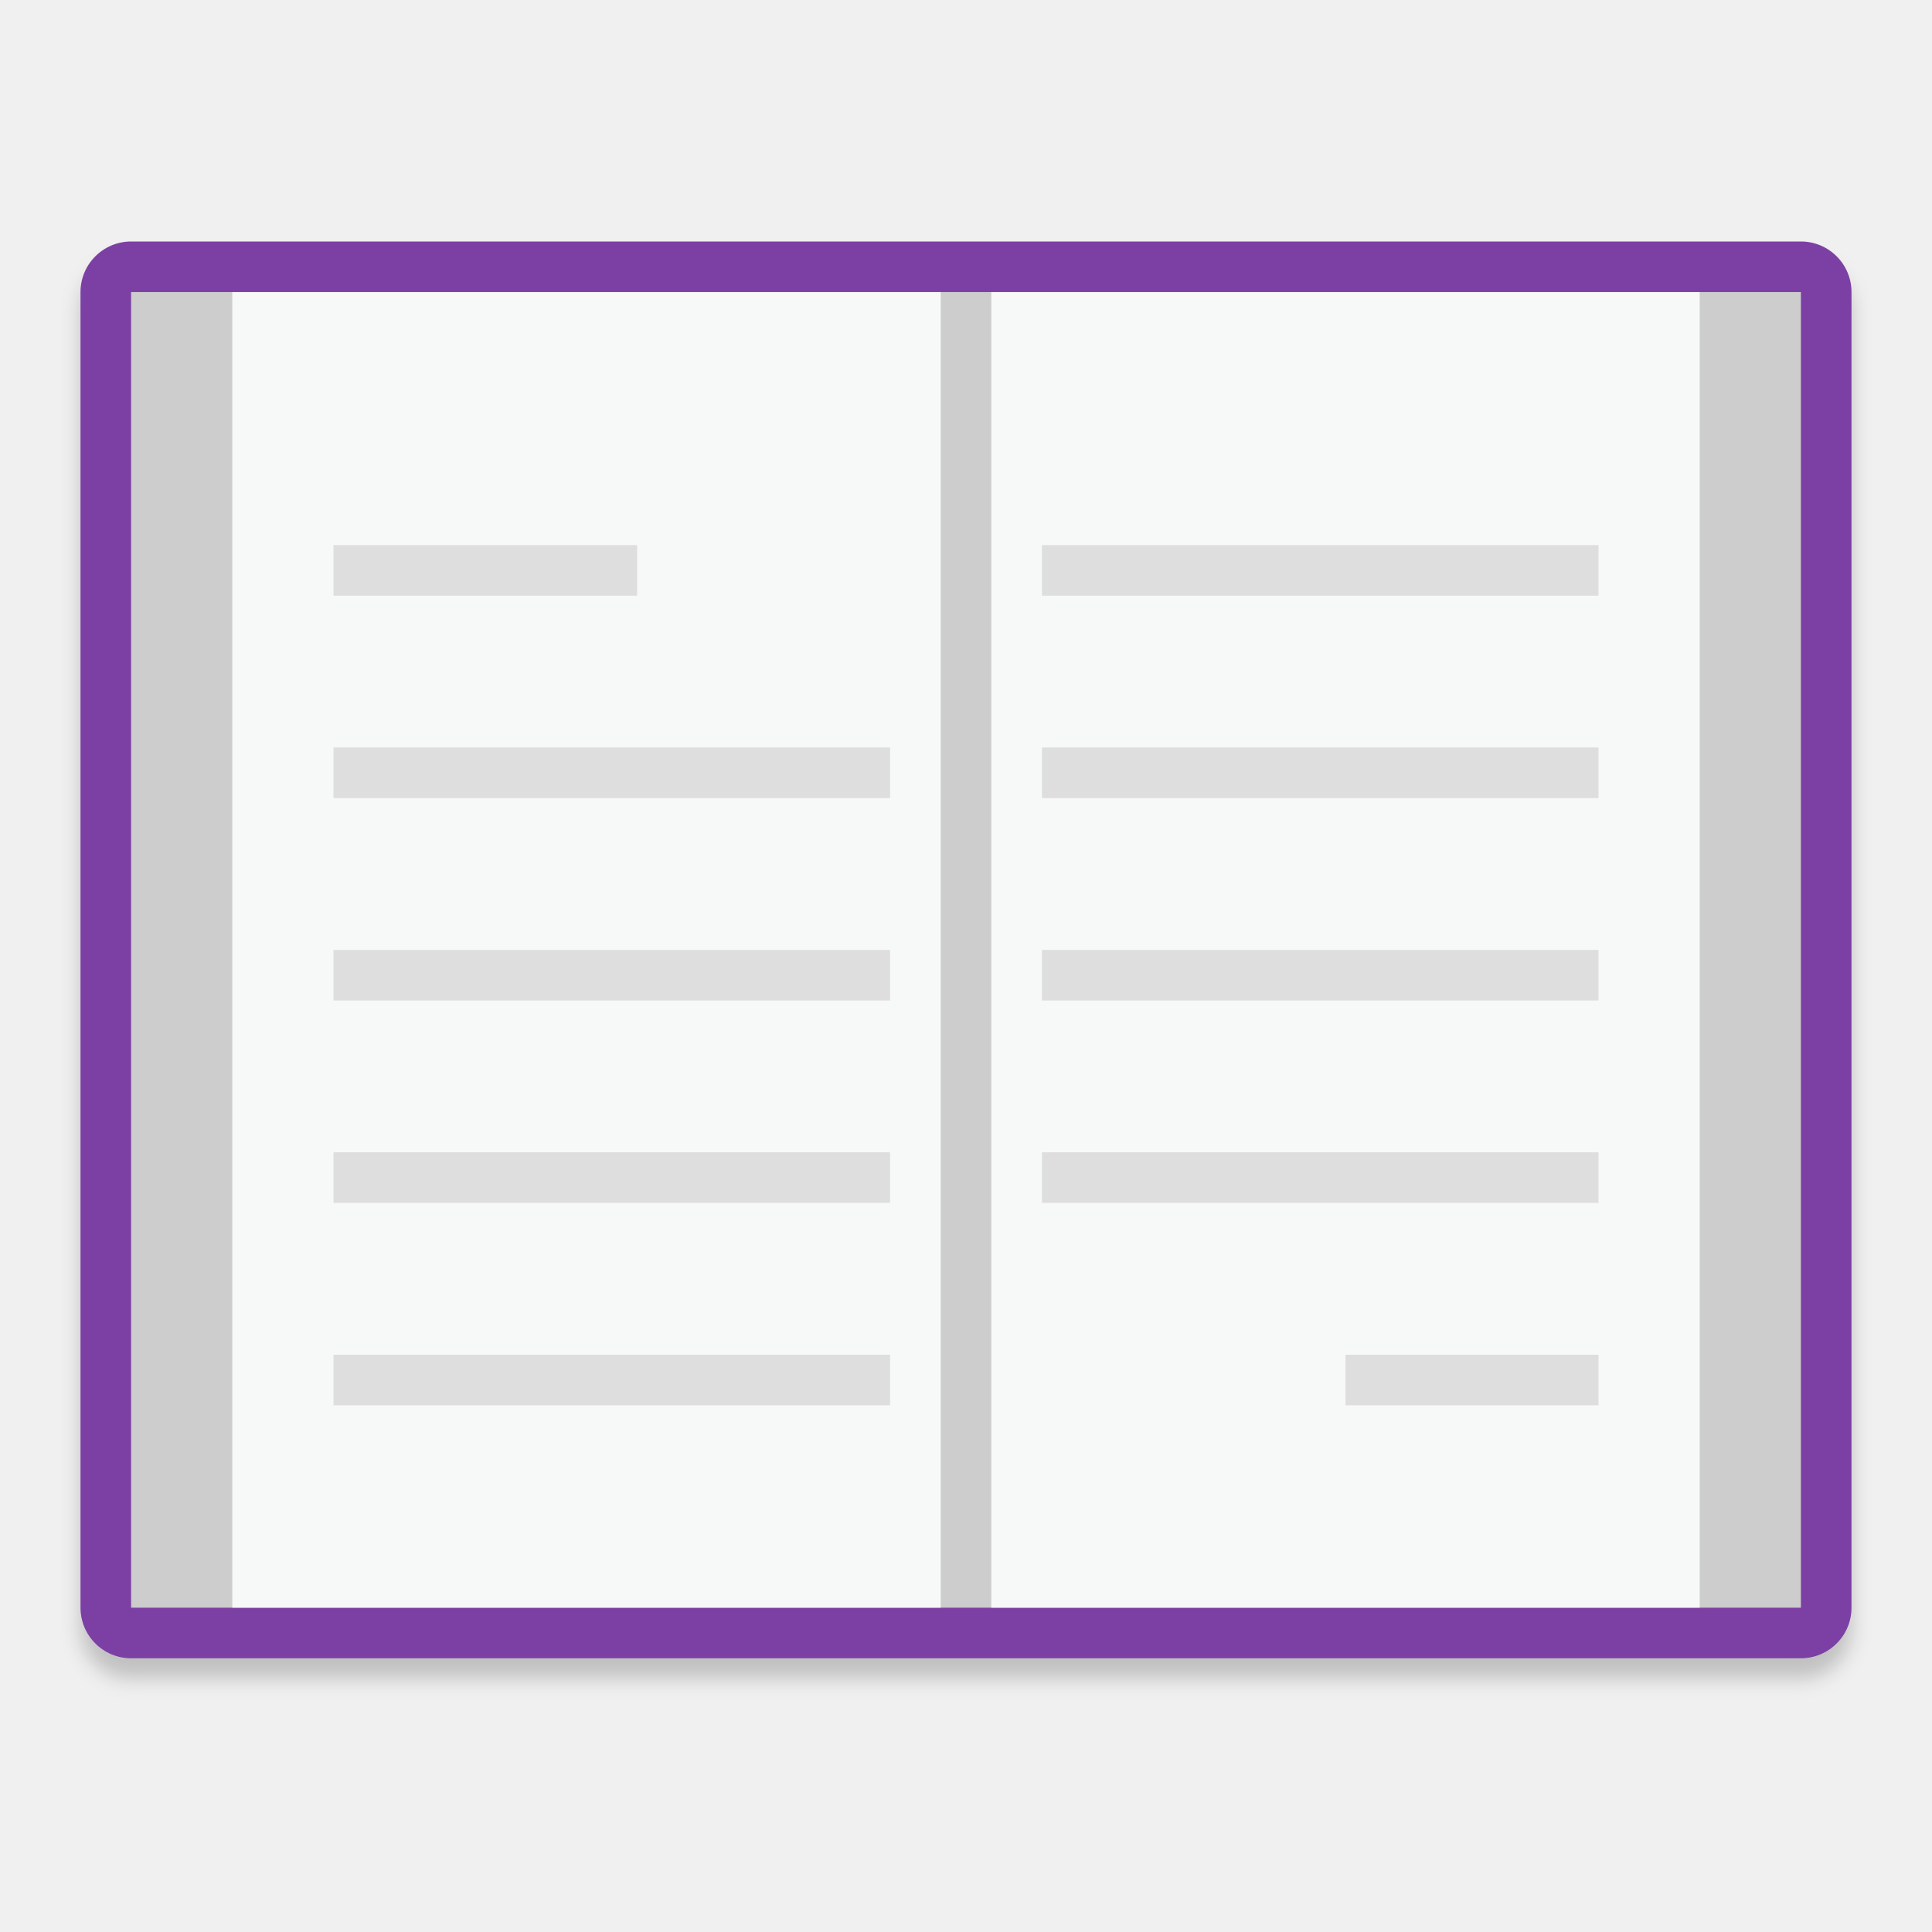
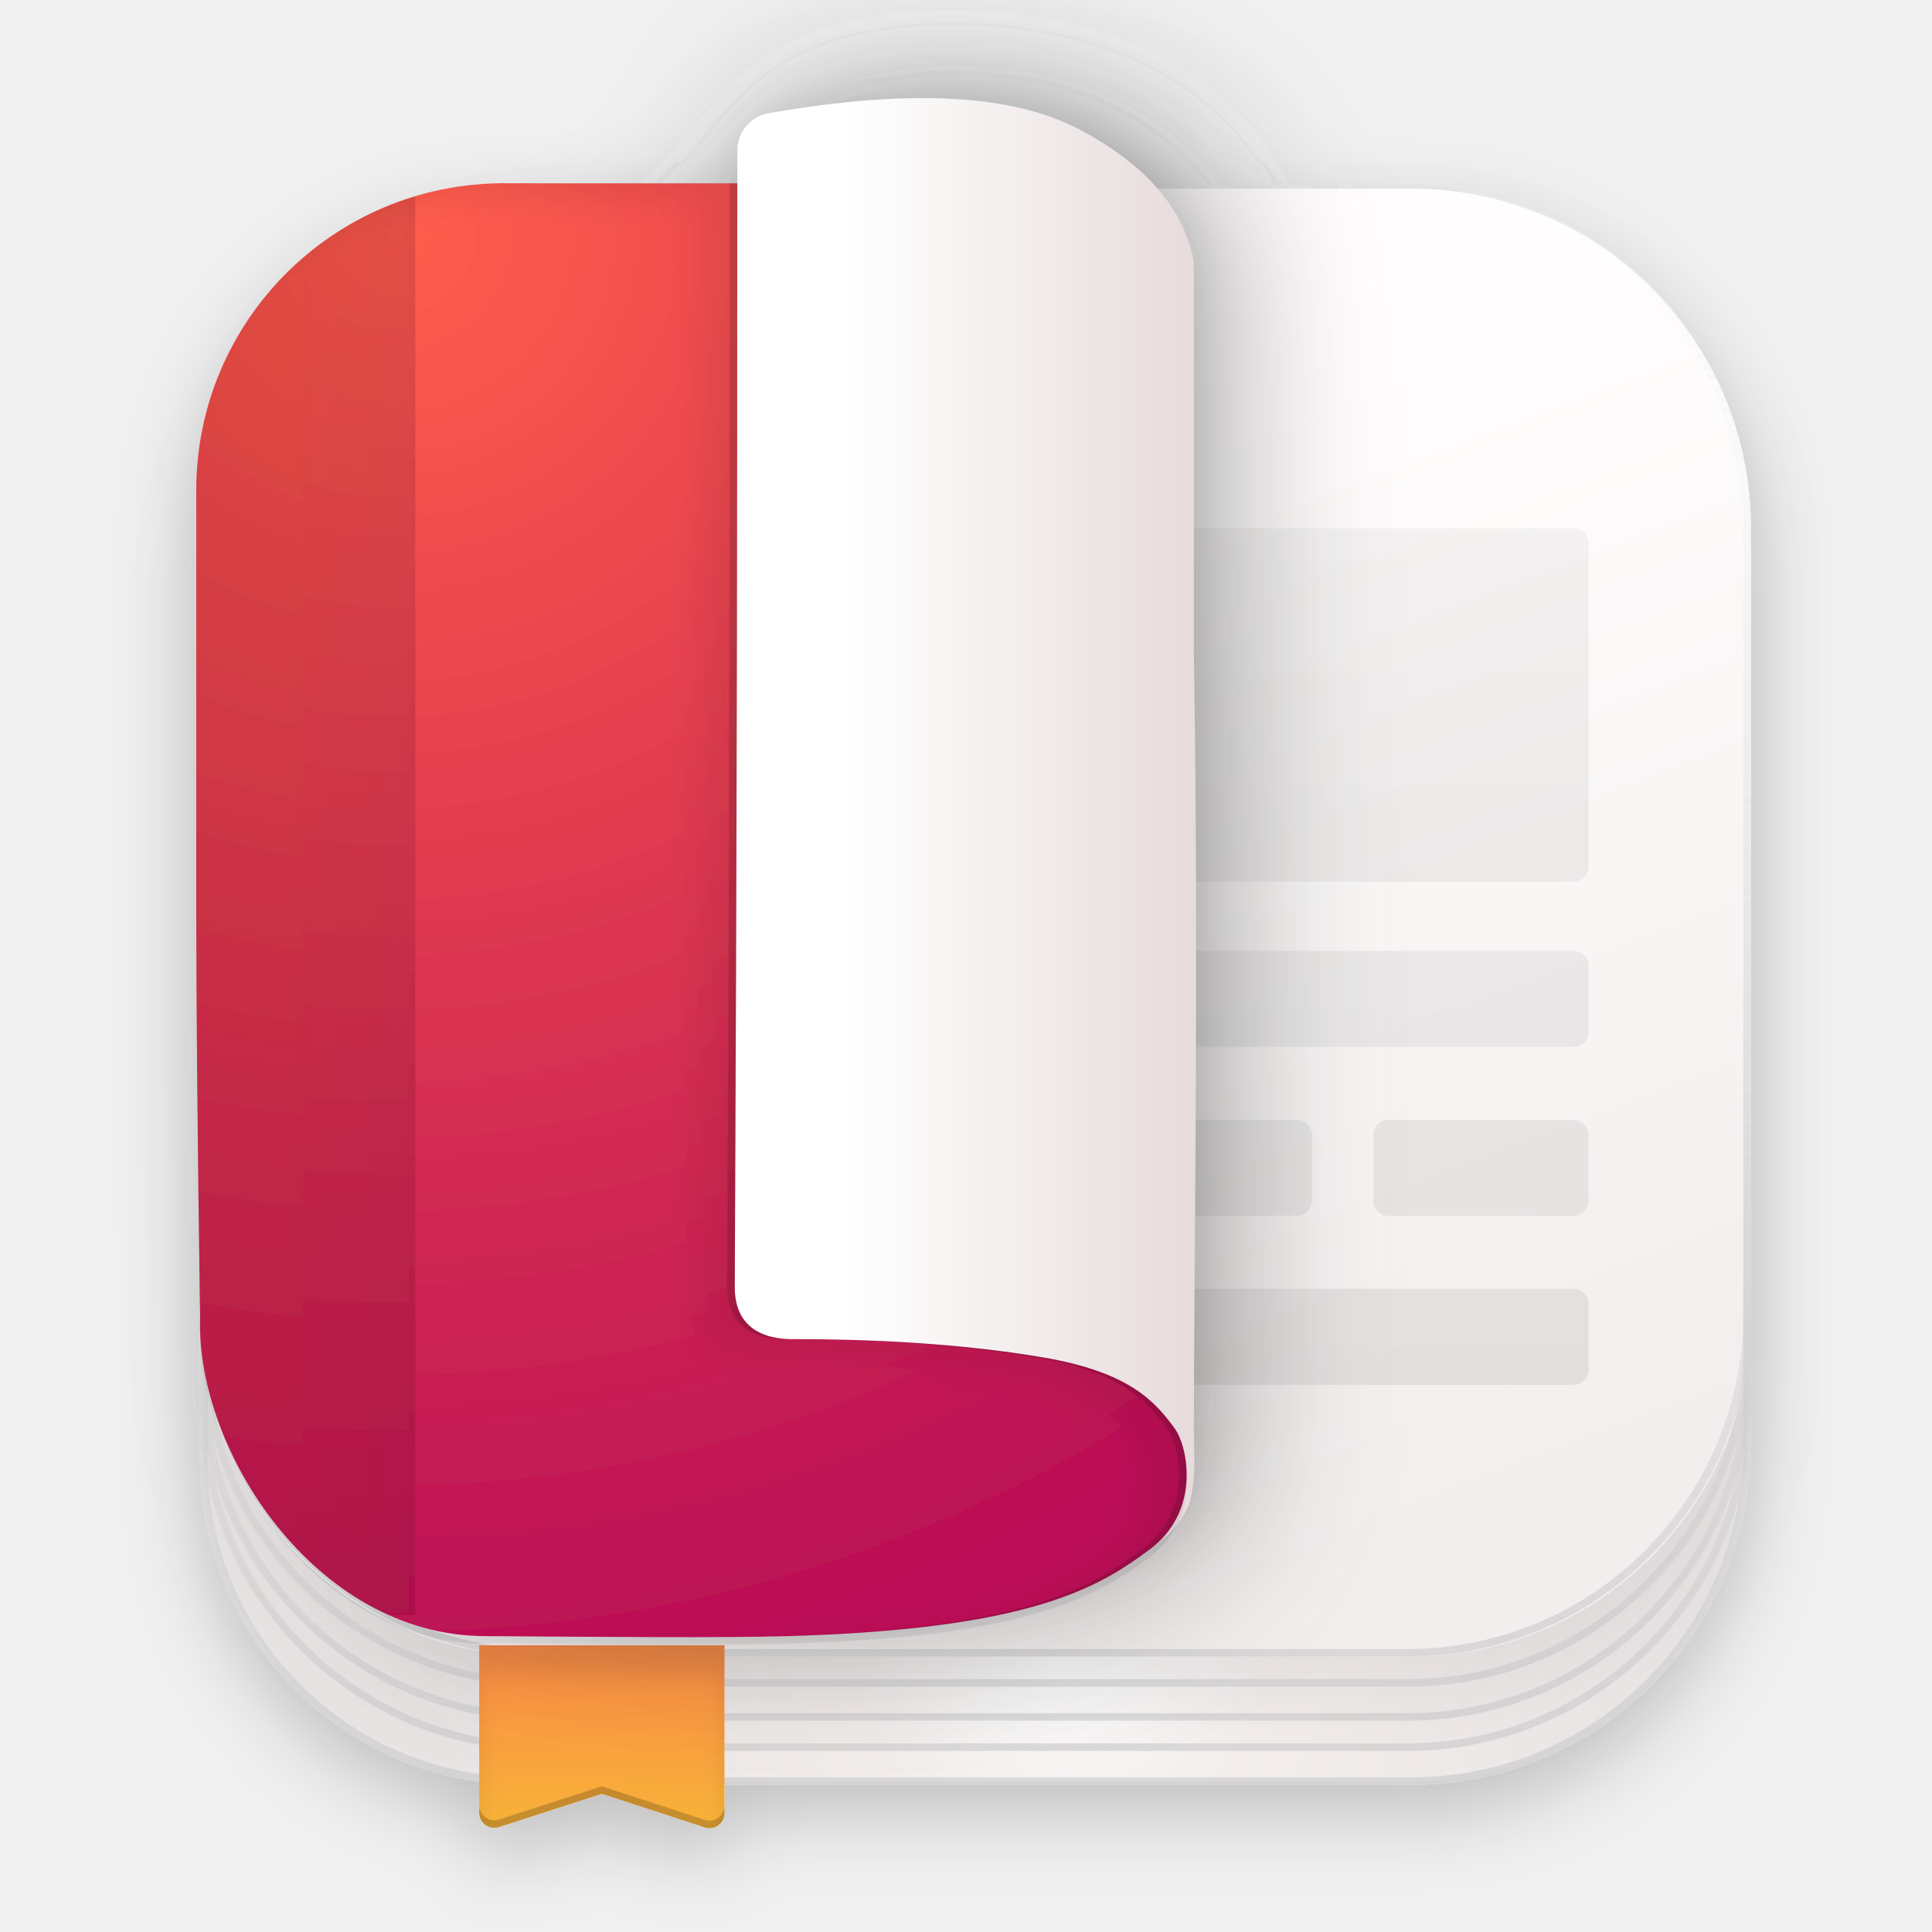
- <svg xmlns="http://www.w3.org/2000/svg" width="96px" height="96px" viewBox="0 0 96 96" version="1.1">
+ <svg xmlns="http://www.w3.org/2000/svg" xmlns:xlink="http://www.w3.org/1999/xlink" width="256" height="256" viewBox="0 0 256 256">
  <defs>
-     <filter x="-4.2%" y="-4.2%" width="108.3%" height="108.3%" filterUnits="objectBoundingBox" id="filter-1">
-       <feOffset dx="0" dy="1" in="SourceAlpha" result="shadowOffsetOuter1" />
-       <feGaussianBlur stdDeviation="0.5" in="shadowOffsetOuter1" result="shadowBlurOuter1" />
-       <feColorMatrix values="0 0 0 0 0   0 0 0 0 0   0 0 0 0 0  0 0 0 0.2 0" type="matrix" in="shadowBlurOuter1" result="shadowMatrixOuter1" />
+     <filter id="deepin-document-viewer-a" width="136.9%" height="132.6%" x="-18.4%" y="-20.9%" filterUnits="objectBoundingBox">
+       <feOffset dy="4" in="SourceAlpha" result="shadowOffsetOuter1" />
+       <feGaussianBlur in="shadowOffsetOuter1" result="shadowBlurOuter1" stdDeviation="5" />
+       <feComposite in="shadowBlurOuter1" in2="SourceAlpha" operator="out" result="shadowBlurOuter1" />
+       <feColorMatrix in="shadowBlurOuter1" result="shadowMatrixOuter1" values="0 0 0 0 0   0 0 0 0 0   0 0 0 0 0  0 0 0 0.2 0" />
      <feMerge>
        <feMergeNode in="shadowMatrixOuter1" />
        <feMergeNode in="SourceGraphic" />
      </feMerge>
    </filter>
+     <radialGradient id="deepin-document-viewer-b" cx="55.921%" cy="91.92%" r="40.243%" fx="55.921%" fy="91.92%" gradientTransform="matrix(.0096 .97159 -1.03117 .00962 1.502 .367)">
+       <stop offset=".082%" stop-color="#FFF" />
+       <stop offset="32.699%" stop-color="#F4EEEE" />
+       <stop offset="100%" stop-color="#E9E4E4" />
+     </radialGradient>
+     <linearGradient id="deepin-document-viewer-c" x1="50%" x2="50%" y1="0%" y2="100%">
+       <stop offset="0%" stop-color="#FFF" stop-opacity="0" />
+       <stop offset="100%" stop-color="#C4C4C4" stop-opacity=".554" />
+     </linearGradient>
+     <linearGradient id="deepin-document-viewer-f" x1="64.187%" x2="92.771%" y1="15.499%" y2="87.095%">
+       <stop offset="0%" stop-color="#FFFDFD" />
+       <stop offset="100%" stop-color="#F2EEEE" />
+     </linearGradient>
+     <path id="deepin-document-viewer-e" d="M50.5,12 L161,12 C185.853,12 206,32.147 206,57 L206,161.5 C206,186.353 185.853,206.5 161,206.5 L45.5,206.5 C20.647,206.5 0.5,186.353 0.5,161.5 L0.5,62 C0.5,34.386 22.886,12 50.5,12 Z" />
+     <filter id="deepin-document-viewer-d" width="119%" height="120.1%" x="-9.5%" y="-6.9%" filterUnits="objectBoundingBox">
+       <feOffset dy="6" in="SourceAlpha" result="shadowOffsetOuter1" />
+       <feGaussianBlur in="shadowOffsetOuter1" result="shadowBlurOuter1" stdDeviation="5.5" />
+       <feColorMatrix in="shadowBlurOuter1" values="0 0 0 0 0   0 0 0 0 0   0 0 0 0 0  0 0 0 0.06 0" />
+     </filter>
+     <linearGradient id="deepin-document-viewer-g" x1="50%" x2="50%" y1="0%" y2="100%">
+       <stop offset="0%" stop-color="#FFF" stop-opacity="0" />
+       <stop offset="100%" stop-color="#C4C4C4" stop-opacity=".554" />
+     </linearGradient>
+     <linearGradient id="deepin-document-viewer-h" x1="50%" x2="50%" y1="0%" y2="100%">
+       <stop offset="0%" stop-color="#FFF" stop-opacity="0" />
+       <stop offset="100%" stop-color="#C4C4C4" stop-opacity=".554" />
+     </linearGradient>
+     <linearGradient id="deepin-document-viewer-i" x1="50%" x2="50%" y1="0%" y2="100%">
+       <stop offset="0%" stop-color="#FFF" stop-opacity="0" />
+       <stop offset="100%" stop-color="#C4C4C4" stop-opacity=".554" />
+     </linearGradient>
+     <linearGradient id="deepin-document-viewer-j" x1="50%" x2="50%" y1="0%" y2="100%">
+       <stop offset="0%" stop-color="#FFF" stop-opacity="0" />
+       <stop offset="100%" stop-color="#C4C4C4" stop-opacity=".554" />
+     </linearGradient>
+     <linearGradient id="deepin-document-viewer-k" x1="50%" x2="50%" y1="0%" y2="100%">
+       <stop offset="0%" stop-color="#FE8B45" />
+       <stop offset="99.696%" stop-color="#F7B338" />
+     </linearGradient>
+     <path id="deepin-document-viewer-l" d="M37.5,205 L37.5,227.2 C37.5,228.305 38.395,229.2 39.5,229.2 C39.709,229.2 39.916,229.168 40.115,229.103 L53.75,224.695 L53.75,224.695 L67.379,229.144 C68.429,229.487 69.558,228.914 69.901,227.864 C69.967,227.663 70,227.454 70,227.243 L70,205 L70,205 L37.5,205 Z" />
+     <filter id="deepin-document-viewer-m" width="121.5%" height="125%" x="-10.8%" y="-14%" filterUnits="objectBoundingBox">
+       <feOffset dy="-1" in="SourceAlpha" result="shadowOffsetInner1" />
+       <feComposite in="shadowOffsetInner1" in2="SourceAlpha" k2="-1" k3="1" operator="arithmetic" result="shadowInnerInner1" />
+       <feColorMatrix in="shadowInnerInner1" result="shadowMatrixInner1" values="0 0 0 0 0   0 0 0 0 0   0 0 0 0 0  0 0 0 0.2 0" />
+       <feGaussianBlur in="SourceAlpha" result="shadowBlurInner2" stdDeviation="1.5" />
+       <feOffset dy="4" in="shadowBlurInner2" result="shadowOffsetInner2" />
+       <feComposite in="shadowOffsetInner2" in2="SourceAlpha" k2="-1" k3="1" operator="arithmetic" result="shadowInnerInner2" />
+       <feColorMatrix in="shadowInnerInner2" result="shadowMatrixInner2" values="0 0 0 0 0   0 0 0 0 0   0 0 0 0 0  0 0 0 0.08 0" />
+       <feMerge>
+         <feMergeNode in="shadowMatrixInner1" />
+         <feMergeNode in="shadowMatrixInner2" />
+       </feMerge>
+     </filter>
+     <linearGradient id="deepin-document-viewer-n" x1="50%" x2="50%" y1="0%" y2="100%">
+       <stop offset="0%" stop-opacity=".04" />
+       <stop offset="100%" stop-opacity=".07" />
+     </linearGradient>
+     <linearGradient id="deepin-document-viewer-q" x1="54.018%" x2="100%" y1="39.15%" y2="39.15%">
+       <stop offset="0%" stop-color="#FFF" />
+       <stop offset="100%" stop-color="#E7DBDB" />
+     </linearGradient>
+     <path id="deepin-document-viewer-p" d="M31,180.083 L31,197.865 L31,197.865 C59.798,200.288 75.292,201.5 77.48,201.5 C104.456,201.5 116.498,196.574 119.415,195.579 C121.091,195.008 126.22,192.796 128.781,190.332 C130.677,188.508 131.432,186.731 131.595,186.176 C132.547,182.936 132.195,179.605 132.195,176.254 C132.195,156.388 132.881,114.833 132.195,73.655 C132.195,69.283 132.195,51.969 132.195,21.714 C130.889,14.644 125.808,8.778 116.955,4.117 C108.105,-0.543 94.402,-1.247 75.846,2.004 C73.454,2.423 71.709,4.5 71.709,6.929 L71.709,15.883 L71.709,15.883 L31,40.72 L31,180.083 Z" />
+     <filter id="deepin-document-viewer-o" width="167%" height="133.7%" x="-28.6%" y="-16.9%" filterUnits="objectBoundingBox">
+       <feOffset dx="5" in="SourceAlpha" result="shadowOffsetOuter1" />
+       <feGaussianBlur in="shadowOffsetOuter1" result="shadowBlurOuter1" stdDeviation="10.5" />
+       <feColorMatrix in="shadowBlurOuter1" result="shadowMatrixOuter1" values="0 0 0 0 0.229   0 0 0 0 0.229   0 0 0 0 0.229  0 0 0 0.4 0" />
+       <feOffset dx="2" in="SourceAlpha" result="shadowOffsetOuter2" />
+       <feGaussianBlur in="shadowOffsetOuter2" result="shadowBlurOuter2" stdDeviation="2.5" />
+       <feColorMatrix in="shadowBlurOuter2" result="shadowMatrixOuter2" values="0 0 0 0 0   0 0 0 0 0   0 0 0 0 0  0 0 0 0.06 0" />
+       <feMerge>
+         <feMergeNode in="shadowMatrixOuter1" />
+         <feMergeNode in="shadowMatrixOuter2" />
+       </feMerge>
+     </filter>
+     <filter id="deepin-document-viewer-r" width="103.8%" height="102.6%" x="-1.9%" y="-1.3%" filterUnits="objectBoundingBox">
+       <feOffset dy="1" in="SourceAlpha" result="shadowOffsetOuter1" />
+       <feColorMatrix in="shadowOffsetOuter1" result="shadowMatrixOuter1" values="0 0 0 0 0   0 0 0 0 0   0 0 0 0 0  0 0 0 0.074 0" />
+       <feMerge>
+         <feMergeNode in="shadowMatrixOuter1" />
+         <feMergeNode in="SourceGraphic" />
+       </feMerge>
+     </filter>
+     <radialGradient id="deepin-document-viewer-t" cx="19.953%" cy="2.931%" r="149.099%" fx="19.953%" fy="2.931%" gradientTransform="scale(1 .68114) rotate(68.59 .19 .036)">
+       <stop offset="0%" stop-color="#FF5E4D" />
+       <stop offset="100%" stop-color="#BA0E55" />
+     </radialGradient>
+     <path id="deepin-document-viewer-s" d="M40.739,0.286 C46.855,0.286 52.971,0.286 59.086,0.286 C59.086,0.286 63.513,0.286 71.696,0.286 C71.696,90.837 71.36,139.602 71.36,146.582 C71.36,153.774 78.225,153.443 79.507,153.443 C88.954,153.443 101.078,153.967 112.149,155.852 C123.712,157.822 127.038,161.715 129.635,165.251 C131.434,167.701 133.113,176.253 126.375,181.281 C119.589,186.345 110.655,191.886 78.27,192.794 C69.755,193.032 54.743,192.907 38.146,192.794 C15.8,192.641 0.007,168.269 0.514,150.693 C0.176,127.057 0.007,109.263 0.007,97.314 C0.007,84.802 0.007,66.03 0.007,40.996 C-0.023,18.553 18.206,0.317 40.683,0.286 C63.159,0.254 18.262,0.286 40.739,0.286 Z" />
+     <filter id="deepin-document-viewer-u" width="106.9%" height="104.7%" x="-3.4%" y="-2.3%" filterUnits="objectBoundingBox">
+       <feOffset dx="-1" in="SourceAlpha" result="shadowOffsetInner1" />
+       <feComposite in="shadowOffsetInner1" in2="SourceAlpha" k2="-1" k3="1" operator="arithmetic" result="shadowInnerInner1" />
+       <feColorMatrix in="shadowInnerInner1" result="shadowMatrixInner1" values="0 0 0 0 0   0 0 0 0 0   0 0 0 0 0  0 0 0 0.153 0" />
+       <feGaussianBlur in="SourceAlpha" result="shadowBlurInner2" stdDeviation="2" />
+       <feOffset dx="-5" dy="2" in="shadowBlurInner2" result="shadowOffsetInner2" />
+       <feComposite in="shadowOffsetInner2" in2="SourceAlpha" k2="-1" k3="1" operator="arithmetic" result="shadowInnerInner2" />
+       <feColorMatrix in="shadowInnerInner2" result="shadowMatrixInner2" values="0 0 0 0 0   0 0 0 0 0   0 0 0 0 0  0 0 0 0.06 0" />
+       <feMerge>
+         <feMergeNode in="shadowMatrixInner1" />
+         <feMergeNode in="shadowMatrixInner2" />
+       </feMerge>
+     </filter>
+     <linearGradient id="deepin-document-viewer-v" x1="41.053%" x2="100%" y1="55.391%" y2="55.391%">
+       <stop offset="0%" stop-color="#6F0F0F" />
+       <stop offset="100%" stop-color="#5A0823" />
+     </linearGradient>
  </defs>
-   <g id="page" stroke="none" stroke-width="1" fill="none" fill-rule="evenodd">
-     <g id="12-关于" transform="translate(-493, -220)">
-       <g id="编组" transform="translate(181, 101)">
-         <g id="编组-2" transform="translate(178, 119)">
-           <g id="logo-2" transform="translate(134, 0)">
-             <g id="logo">
-               <g filter="url(#filter-1)">
-                 <rect id="Rectangle" fill-opacity="0" fill="#D8D8D8" x="0" y="0" width="96" height="96" />
-                 <g id="Group" transform="translate(4, 12)">
-                   <path d="M85.486,70.4 L2.514,70.4 C1.126,70.4 0,69.274 0,67.886 L0,2.514 C0,1.126 1.126,0 2.514,0 L85.486,0 C86.874,0 88,1.126 88,2.514 L88,67.886 C88,69.274 86.874,70.4 85.486,70.4 L85.486,70.4 Z" id="Shape" fill="#7C40A4" />
-                   <rect id="Rectangle-path" fill="#CDCDCD" x="2.514" y="2.514" width="82.971" height="65.371" />
-                   <g transform="translate(7.542857, 2.514286)" fill="#F7F8F8" id="Rectangle-path">
-                     <rect x="0" y="0" width="35.2" height="65.371" />
-                     <rect x="37.714" y="0" width="35.2" height="65.371" />
-                   </g>
-                   <g transform="translate(12.57143, 15.08571)" fill="#DEDEDE" id="Rectangle-path">
-                     <rect x="0" y="0" width="15.086" height="2.514" />
-                     <rect x="0" y="10.057" width="27.657" height="2.514" />
-                     <rect x="35.2" y="0" width="27.657" height="2.514" />
-                     <rect x="35.2" y="10.057" width="27.657" height="2.514" />
-                     <rect x="35.2" y="20.114" width="27.657" height="2.514" />
-                     <rect x="35.2" y="30.171" width="27.657" height="2.514" />
-                     <rect x="0" y="20.114" width="27.657" height="2.514" />
-                     <rect x="0" y="30.171" width="27.657" height="2.514" />
-                     <rect x="0" y="40.229" width="27.657" height="2.514" />
-                     <rect x="50.286" y="40.229" width="12.571" height="2.514" />
-                   </g>
-                 </g>
-               </g>
-             </g>
-           </g>
-         </g>
-       </g>
+   <g fill="none" fill-rule="evenodd" filter="url(#deepin-document-viewer-a)" transform="translate(26 13)">
+     <path fill="url(#deepin-document-viewer-b)" stroke="url(#deepin-document-viewer-c)" d="M45.5,12.5 C20.923,12.5 1,32.423 1,57 L1,180.5 C1,203.972 20.028,223 43.5,223 L161,223 C185.577,223 205.5,203.077 205.5,178.5 L205.5,57 C205.5,32.423 185.577,12.5 161,12.5 L45.5,12.5 Z" />
+     <use fill="#000" filter="url(#deepin-document-viewer-d)" xlink:href="#deepin-document-viewer-e" />
+     <use fill="url(#deepin-document-viewer-f)" xlink:href="#deepin-document-viewer-e" />
+     <rect width="205.5" height="211.5" x=".5" y="12" rx="45" />
+     <rect width="204.5" height="206.5" x="1" y="12" stroke="url(#deepin-document-viewer-g)" rx="45" />
+     <rect width="204.5" height="202.5" x="1" y="12" stroke="url(#deepin-document-viewer-h)" rx="45" />
+     <rect width="204.5" height="198" x="1" y="12" stroke="url(#deepin-document-viewer-i)" rx="45" />
+     <rect width="204.5" height="194" x="1" y="12" stroke="url(#deepin-document-viewer-j)" rx="45" />
+     <use fill="url(#deepin-document-viewer-k)" xlink:href="#deepin-document-viewer-l" />
+     <use fill="#000" filter="url(#deepin-document-viewer-m)" xlink:href="#deepin-document-viewer-l" />
+     <path fill="url(#deepin-document-viewer-n)" d="M113.75,157.776 C114.855,157.776 115.75,158.671 115.75,159.776 L115.75,168.5 C115.75,169.605 114.855,170.5 113.75,170.5 L49,170.5 C47.895,170.5 47,169.605 47,168.5 L47,159.776 C47,158.671 47.895,157.776 49,157.776 L113.75,157.776 Z M73.519,135.381 C74.623,135.381 75.519,136.277 75.519,137.381 L75.519,146.105 C75.519,147.21 74.623,148.105 73.519,148.105 L49,148.105 C47.895,148.105 47,147.21 47,146.105 L47,137.381 C47,136.277 47.895,135.381 49,135.381 L73.519,135.381 Z M113.75,135.381 C114.855,135.381 115.75,136.277 115.75,137.381 L115.75,146.105 C115.75,147.21 114.855,148.105 113.75,148.105 L85.667,148.105 C84.562,148.105 83.667,147.21 83.667,146.105 L83.667,137.381 C83.667,136.277 84.562,135.381 85.667,135.381 L113.75,135.381 Z M182.5,112.987 C183.605,112.987 184.5,113.882 184.5,114.987 L184.5,123.711 C184.5,124.815 183.605,125.711 182.5,125.711 L49,125.711 C47.895,125.711 47,124.815 47,123.711 L47,114.987 C47,113.882 47.895,112.987 49,112.987 L182.5,112.987 Z M130.556,57 C131.66,57 132.556,57.895 132.556,59 L132.556,101.825 C132.556,102.93 131.66,103.825 130.556,103.825 L49,103.825 C47.895,103.825 47,102.93 47,101.825 L47,59 C47,57.895 47.895,57 49,57 L130.556,57 Z M182.5,57 C183.605,57 184.5,57.895 184.5,59 L184.5,101.825 C184.5,102.93 183.605,103.825 182.5,103.825 L148.306,103.825 C147.201,103.825 146.306,102.93 146.306,101.825 L146.306,59 C146.306,57.895 147.201,57 148.306,57 L182.5,57 Z" transform="matrix(-1 0 0 1 231.5 0)" />
+     <use fill="#000" filter="url(#deepin-document-viewer-o)" xlink:href="#deepin-document-viewer-p" />
+     <use fill="url(#deepin-document-viewer-q)" xlink:href="#deepin-document-viewer-p" />
+     <g filter="url(#deepin-document-viewer-r)" transform="translate(0 11)">
+       <mask id="deepin-document-viewer-w" fill="#fff">
+         <use xlink:href="#deepin-document-viewer-s" />
+       </mask>
+       <use fill="url(#deepin-document-viewer-t)" xlink:href="#deepin-document-viewer-s" />
+       <use fill="#000" filter="url(#deepin-document-viewer-u)" xlink:href="#deepin-document-viewer-s" />
+       <polygon fill="url(#deepin-document-viewer-v)" fill-opacity=".18" points="-.92 .267 29.033 -2.54 29.033 189.978 -.92 189.978" mask="url(#deepin-document-viewer-w)" />
    </g>
  </g>
</svg>
